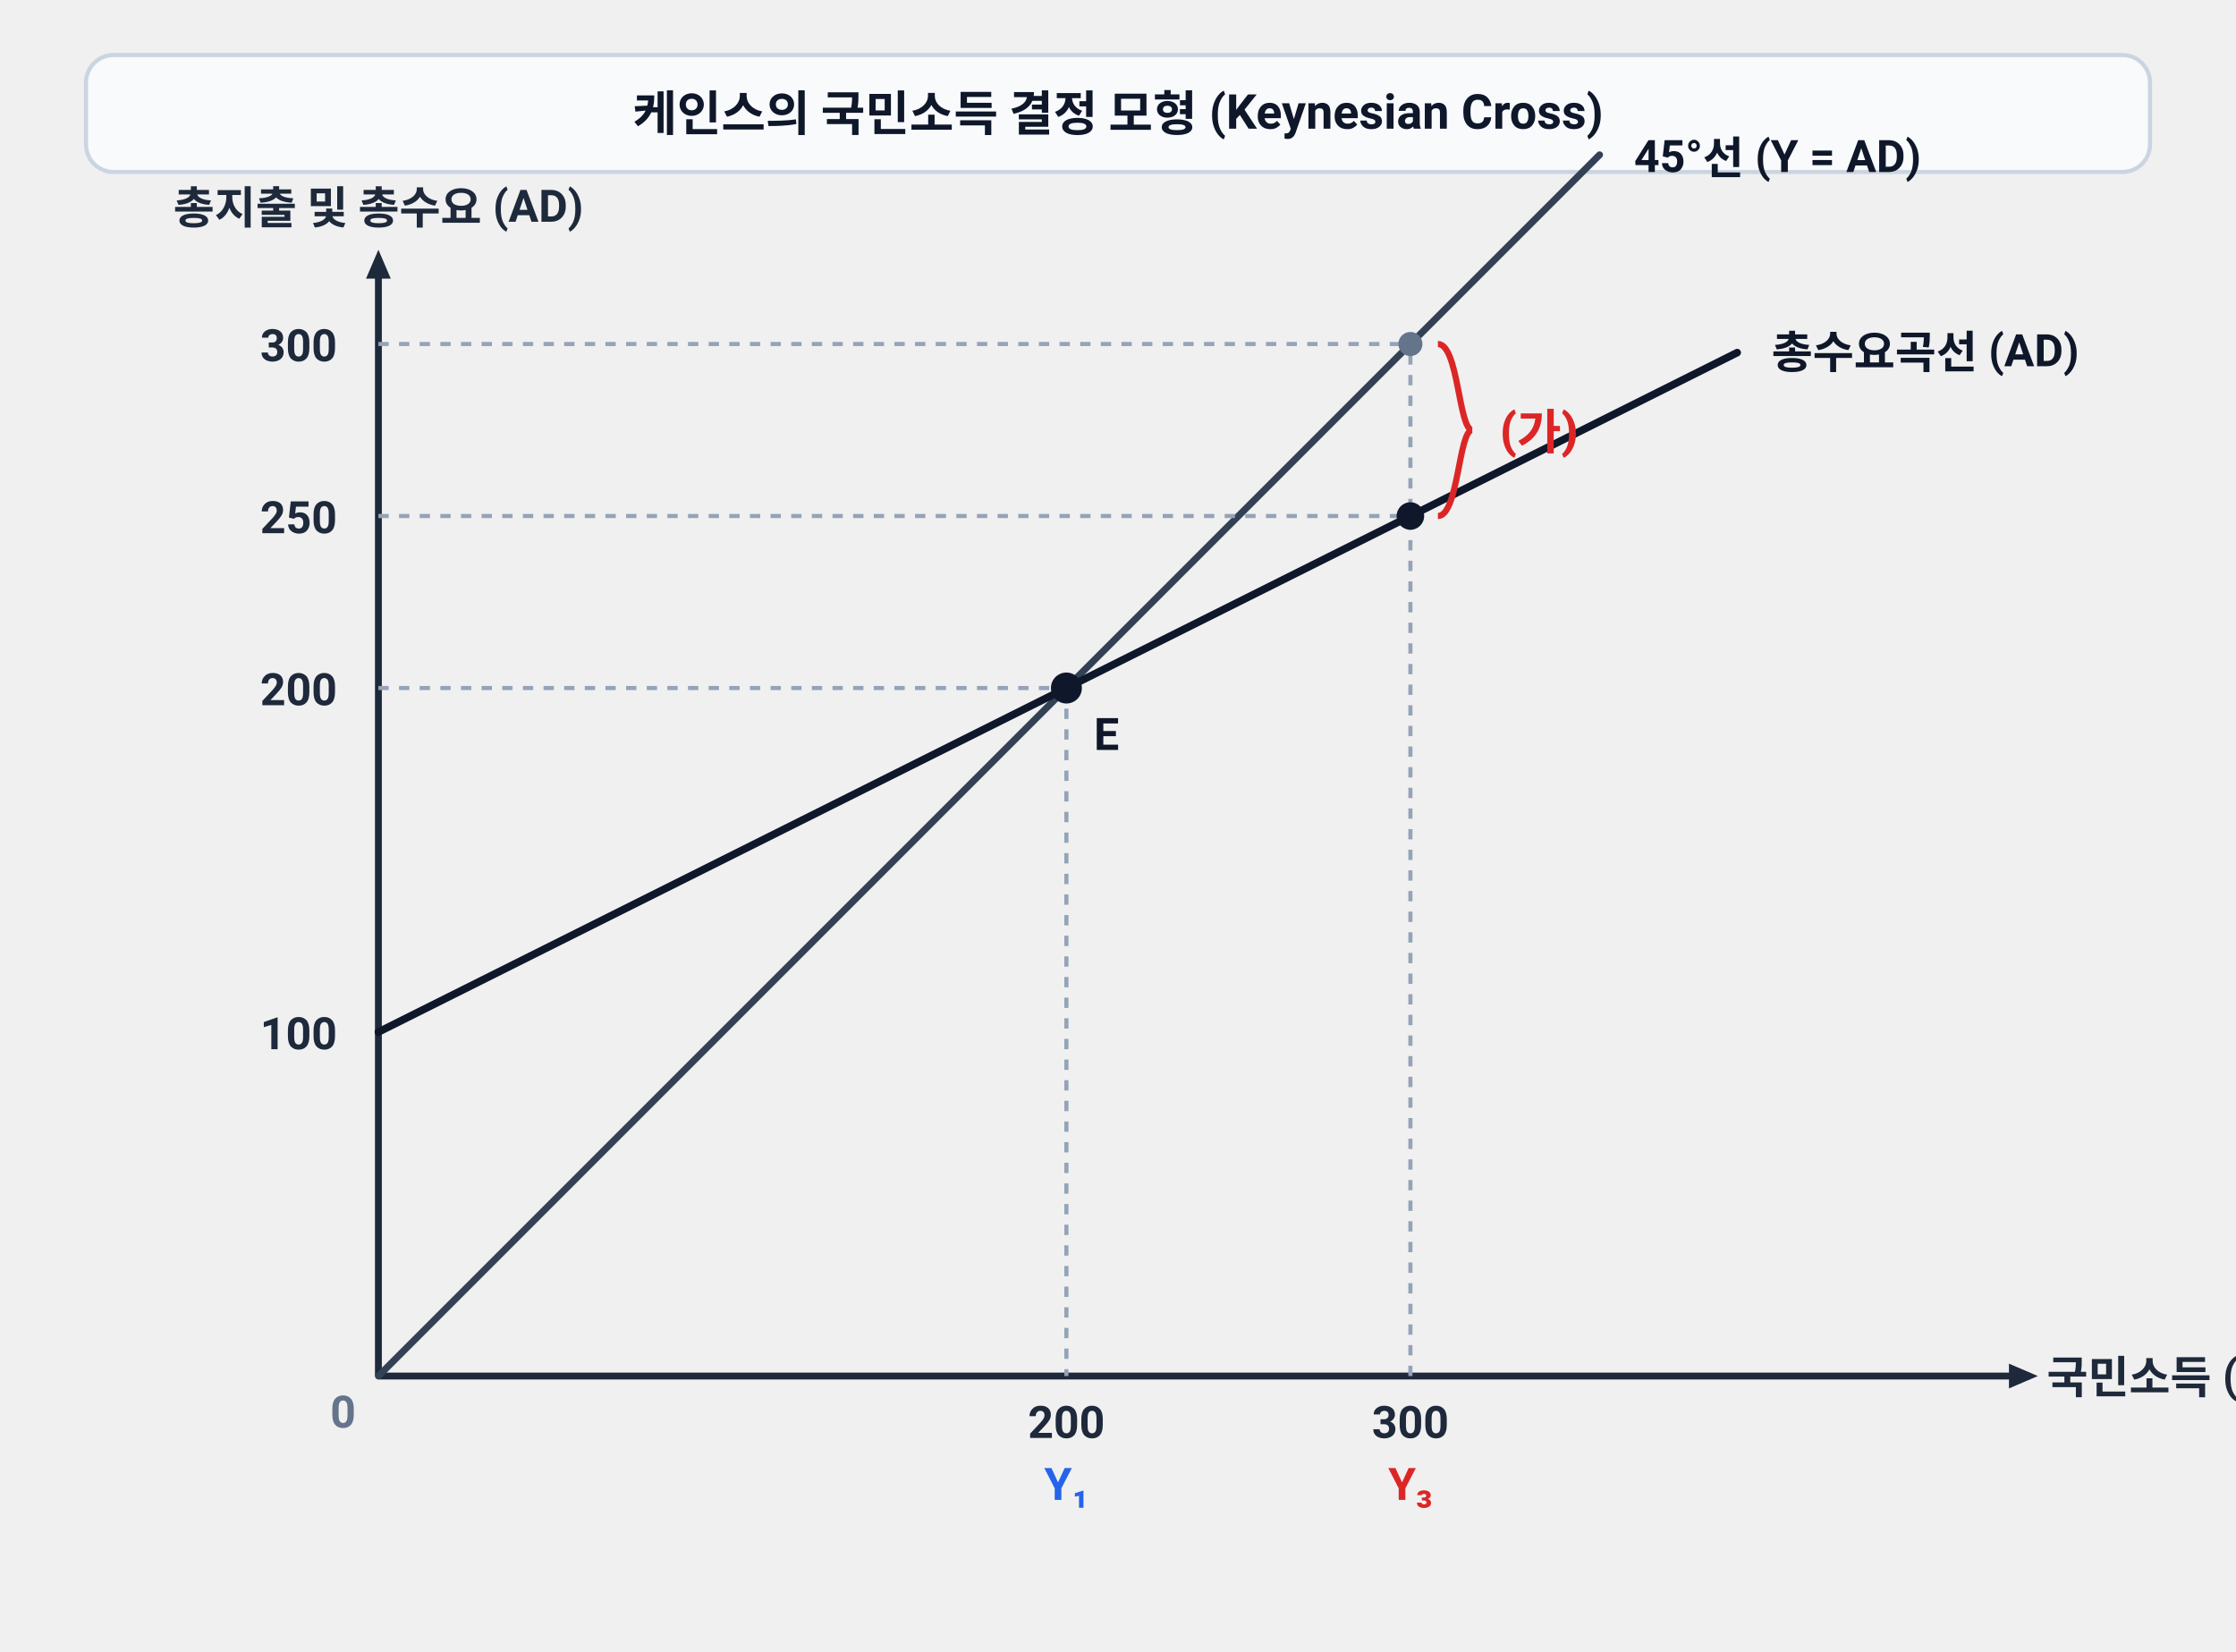
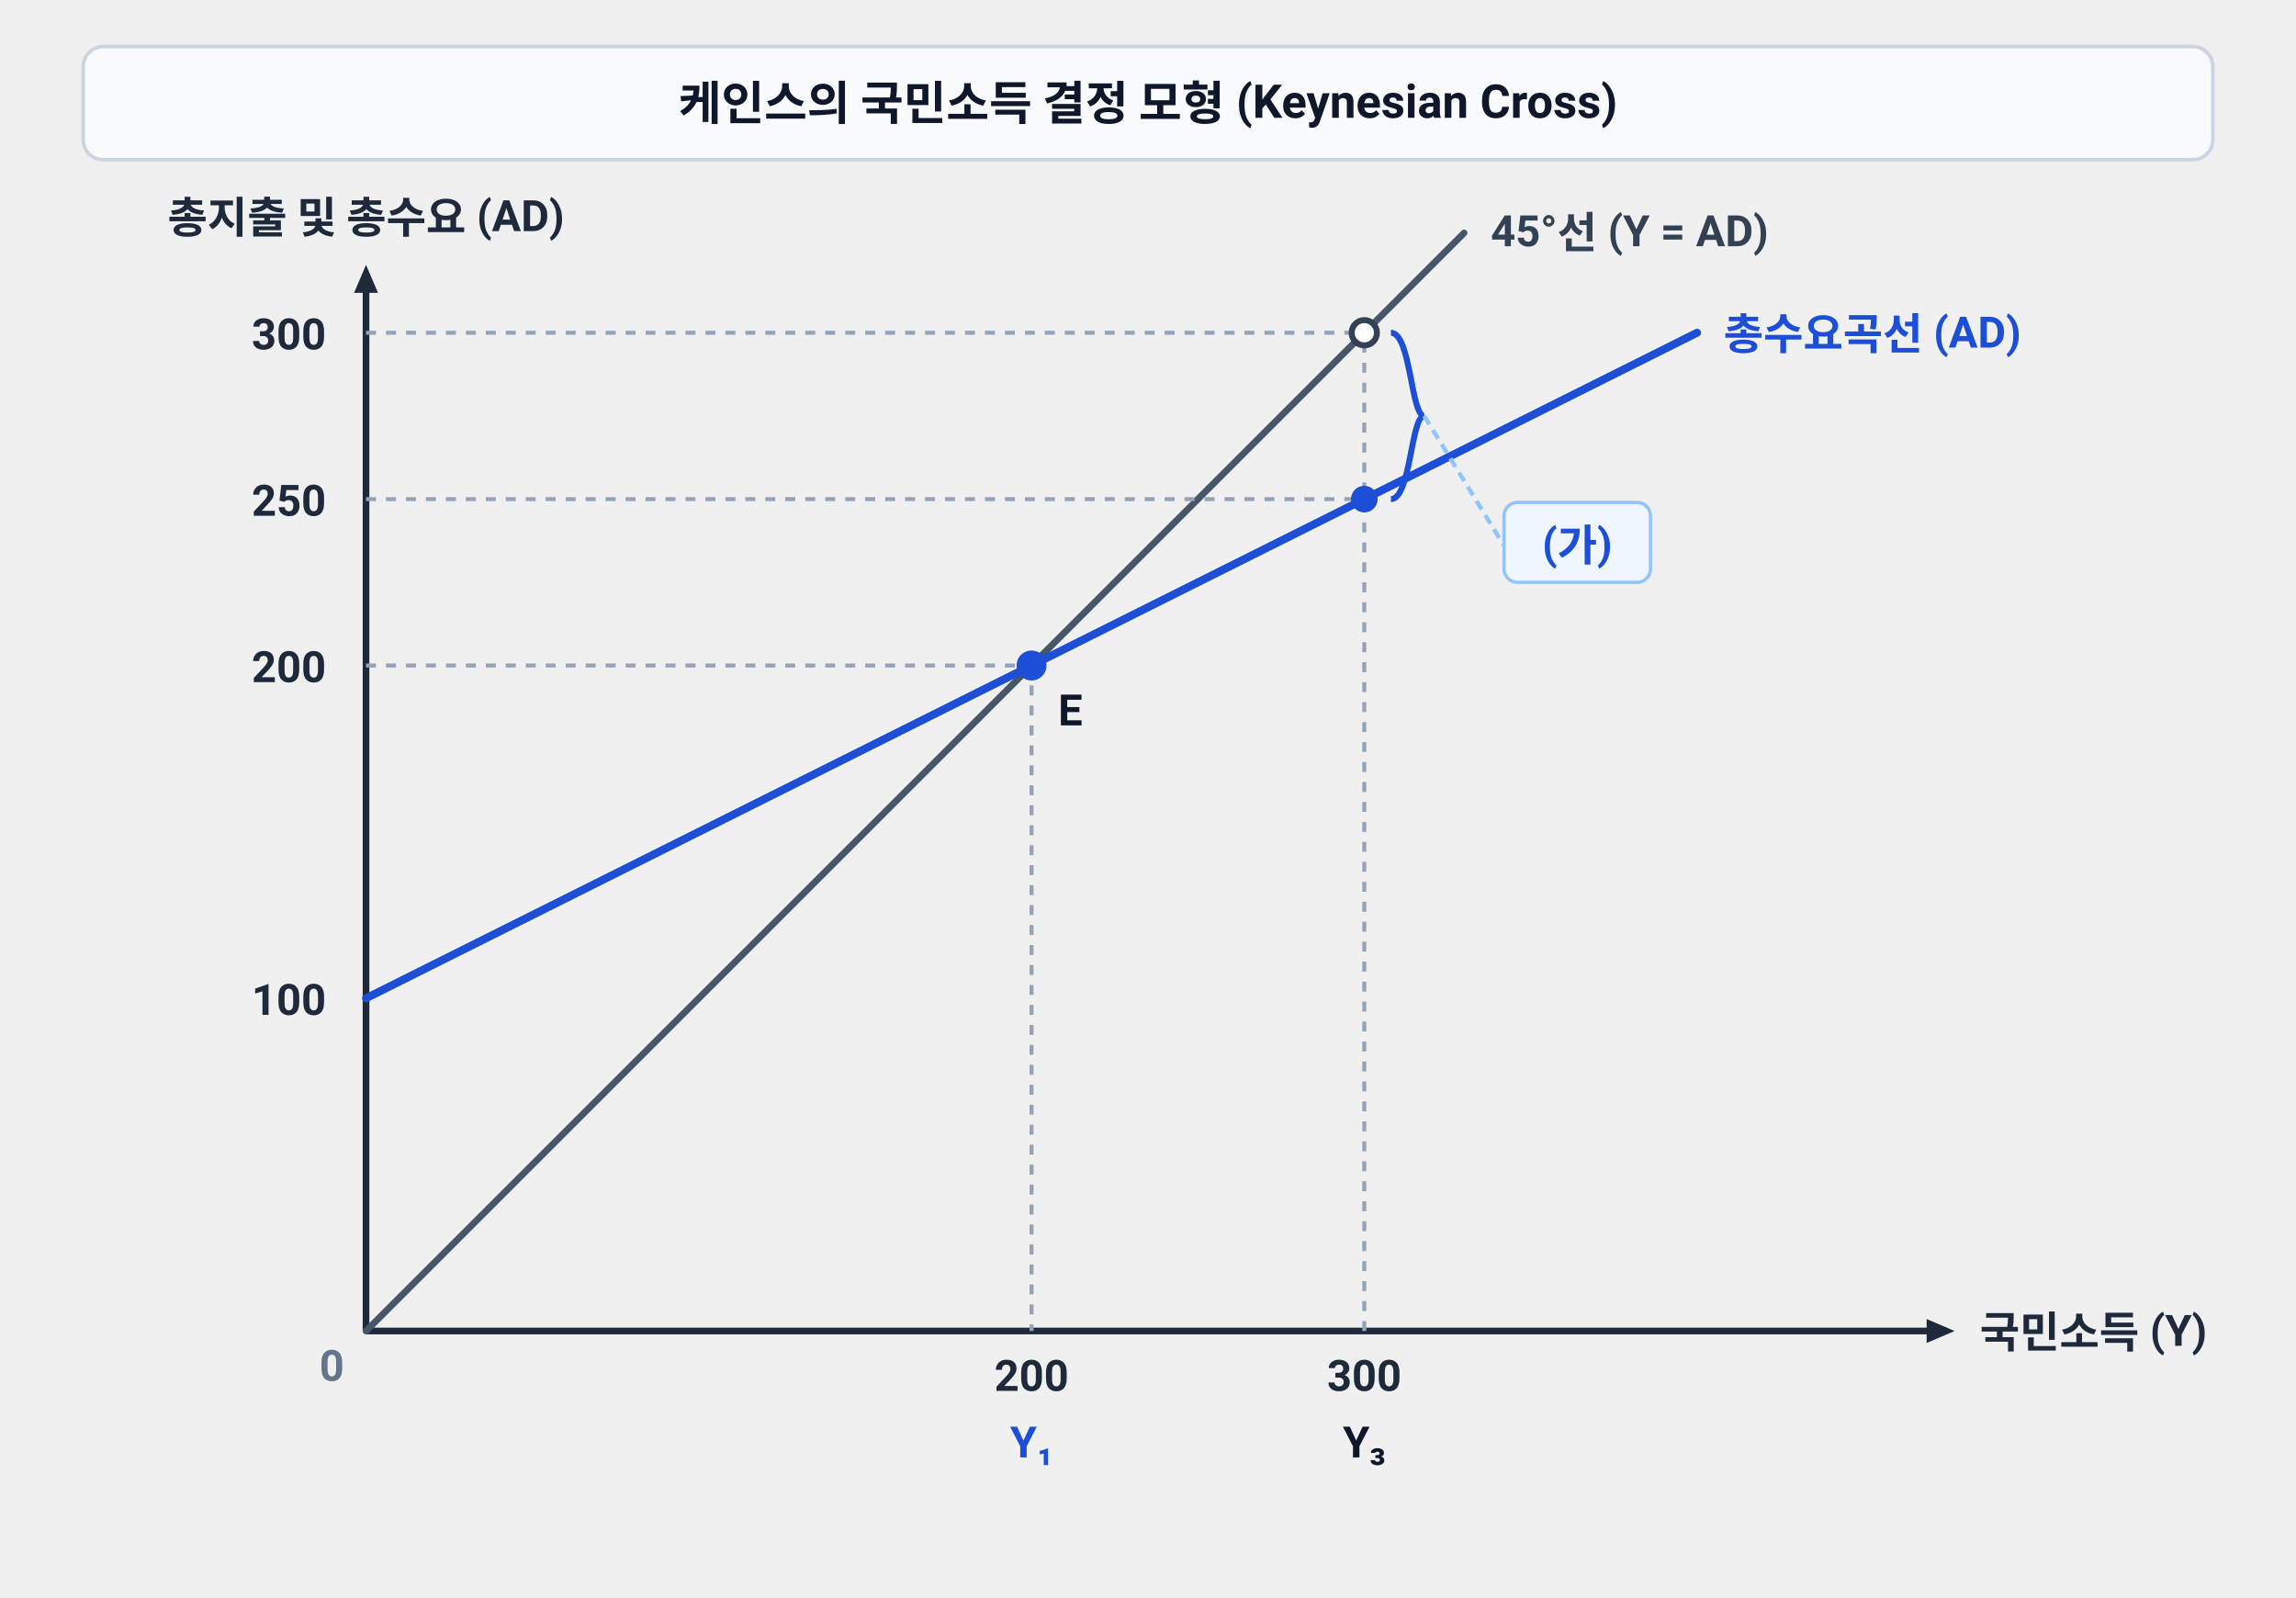
- <svg xmlns="http://www.w3.org/2000/svg" viewBox="0 0 650 480" width="100%" height="100%" style="background:#ffffff; font-family: Pretendard, -apple-system, BlinkMacSystemFont, system-ui, Roboto, sans-serif;">
+ <svg xmlns="http://www.w3.org/2000/svg" viewBox="0 0 690 480" width="100%" height="100%" style="background:#ffffff; font-family: Pretendard, -apple-system, BlinkMacSystemFont, system-ui, Roboto, sans-serif;">
  <defs>
    <marker id="arr" viewBox="0 0 10 10" refX="6" refY="5" markerWidth="6" markerHeight="6" orient="auto-start-reverse">
      <path d="M 1 2 L 8 5 L 1 8 z" fill="#1e293b" />
    </marker>
  </defs>
-   <rect x="25" y="16" width="600" height="34" rx="8" fill="#f8fafc" stroke="#cbd5e1" stroke-width="1.2" />
-   <text x="325" y="38" font-size="14" font-weight="700" text-anchor="middle" fill="#0f172a">케인스의 국민소득 결정 모형 (Keynesian Cross)</text>
-   <line x1="110" y1="400" x2="590" y2="400" stroke="#1e293b" stroke-width="2" marker-end="url(#arr)" />
-   <line x1="110" y1="400" x2="110" y2="75" stroke="#1e293b" stroke-width="2" marker-end="url(#arr)" />
+   <rect x="25" y="14" width="640" height="34" rx="6" fill="#f8fafc" stroke="#cbd5e1" stroke-width="1.1" />
+   <text x="345" y="36" font-size="14" font-weight="700" text-anchor="middle" fill="#0f172a">케인스의 국민소득 결정 모형 (Keynesian Cross)</text>
+   <line x1="110" y1="400" x2="585" y2="400" stroke="#1e293b" stroke-width="2" marker-end="url(#arr)" />
+   <line x1="110" y1="400" x2="110" y2="82" stroke="#1e293b" stroke-width="2" marker-end="url(#arr)" />
  <text x="595" y="405" font-size="13" font-weight="700" fill="#1e293b">국민소득 (Y)</text>
-   <text x="110" y="65" font-size="13" font-weight="700" fill="#1e293b" text-anchor="middle">총지출 및 총수요 (AD)</text>
+   <text x="110" y="70" font-size="13" font-weight="700" fill="#1e293b" text-anchor="middle">총지출 및 총수요 (AD)</text>
  <text x="96" y="415" font-size="13" font-weight="600" fill="#64748b">0</text>
-   <line x1="110" y1="400" x2="465" y2="45" stroke="#334155" stroke-width="2" stroke-linecap="round" />
-   <text x="475" y="50" font-size="13" font-weight="700" fill="#0f172a">45°선 (Y = AD)</text>
-   <line x1="110" y1="300" x2="505" y2="102.5" stroke="#0f172a" stroke-width="2.2" stroke-linecap="round" />
-   <text x="515" y="107" font-size="13" font-weight="700" fill="#0f172a">총수요곡선 (AD)</text>
+   <line x1="110" y1="400" x2="440" y2="70" stroke="#475569" stroke-width="2" stroke-linecap="round" />
+   <text x="448" y="74" font-size="13" font-weight="700" fill="#334155">45°선 (Y = AD)</text>
+   <line x1="110" y1="300" x2="510" y2="100" stroke="#1d4ed8" stroke-width="2.4" stroke-linecap="round" />
+   <text x="518" y="105" font-size="13" font-weight="700" fill="#1d4ed8">총수요곡선 (AD)</text>
  <text x="98" y="305" font-size="13" font-weight="600" fill="#1e293b" text-anchor="end">100</text>
  <line x1="110" y1="200" x2="310" y2="200" stroke="#94a3b8" stroke-width="1.2" stroke-dasharray="3,3" />
  <line x1="310" y1="200" x2="310" y2="400" stroke="#94a3b8" stroke-width="1.2" stroke-dasharray="3,3" />
-   <circle cx="310" cy="200" r="4.5" fill="#0f172a" />
+   <circle cx="310" cy="200" r="4.5" fill="#1d4ed8" />
  <text x="318" y="218" font-size="13" font-weight="700" fill="#0f172a">E</text>
  <text x="98" y="205" font-size="13" font-weight="600" fill="#1e293b" text-anchor="end">200</text>
  <text x="310" y="418" font-size="13" font-weight="600" fill="#1e293b" text-anchor="middle">200</text>
-   <text x="310" y="436" font-size="13" font-weight="700" fill="#2563eb" text-anchor="middle">Y₁</text>
+   <text x="310" y="438" font-size="13" font-weight="700" fill="#1d4ed8" text-anchor="middle">Y₁</text>
  <line x1="410" y1="400" x2="410" y2="100" stroke="#94a3b8" stroke-width="1.2" stroke-dasharray="3,3" />
  <text x="410" y="418" font-size="13" font-weight="600" fill="#1e293b" text-anchor="middle">300</text>
-   <text x="410" y="436" font-size="13" font-weight="700" fill="#dc2626" text-anchor="middle">Y₃</text>
+   <text x="410" y="438" font-size="13" font-weight="700" fill="#0f172a" text-anchor="middle">Y₃</text>
  <line x1="110" y1="100" x2="410" y2="100" stroke="#94a3b8" stroke-width="1.2" stroke-dasharray="3,3" />
-   <circle cx="410" cy="100" r="3.5" fill="#64748b" />
+   <circle cx="410" cy="100" r="3.8" fill="#ffffff" stroke="#334155" stroke-width="1.8" />
  <text x="98" y="105" font-size="13" font-weight="600" fill="#1e293b" text-anchor="end">300</text>
  <line x1="110" y1="150" x2="410" y2="150" stroke="#94a3b8" stroke-width="1.2" stroke-dasharray="3,3" />
-   <circle cx="410" cy="150" r="4" fill="#0f172a" />
+   <circle cx="410" cy="150" r="4" fill="#1d4ed8" />
  <text x="98" y="155" font-size="13" font-weight="600" fill="#1e293b" text-anchor="end">250</text>
-   <path d="M 418 100 C 424 100 424 125 428 125 C 424 125 424 150 418 150" fill="none" stroke="#dc2626" stroke-width="1.8" />
-   <text x="436" y="130" font-size="14" font-weight="800" fill="#dc2626">(가)</text>
+   <path d="M 418 100 C 424 100 424 125 428 125 C 424 125 424 150 418 150" fill="none" stroke="#1d4ed8" stroke-width="1.8" />
+   <line x1="428" y1="125" x2="452" y2="164" stroke="#93c5fd" stroke-width="1.3" stroke-dasharray="3,2" />
+   <rect x="452" y="151" width="44" height="24" rx="4" fill="#eff6ff" stroke="#93c5fd" stroke-width="1" />
+   <text x="474" y="168" font-size="13" font-weight="700" fill="#1d4ed8" text-anchor="middle">(가)</text>
</svg>
